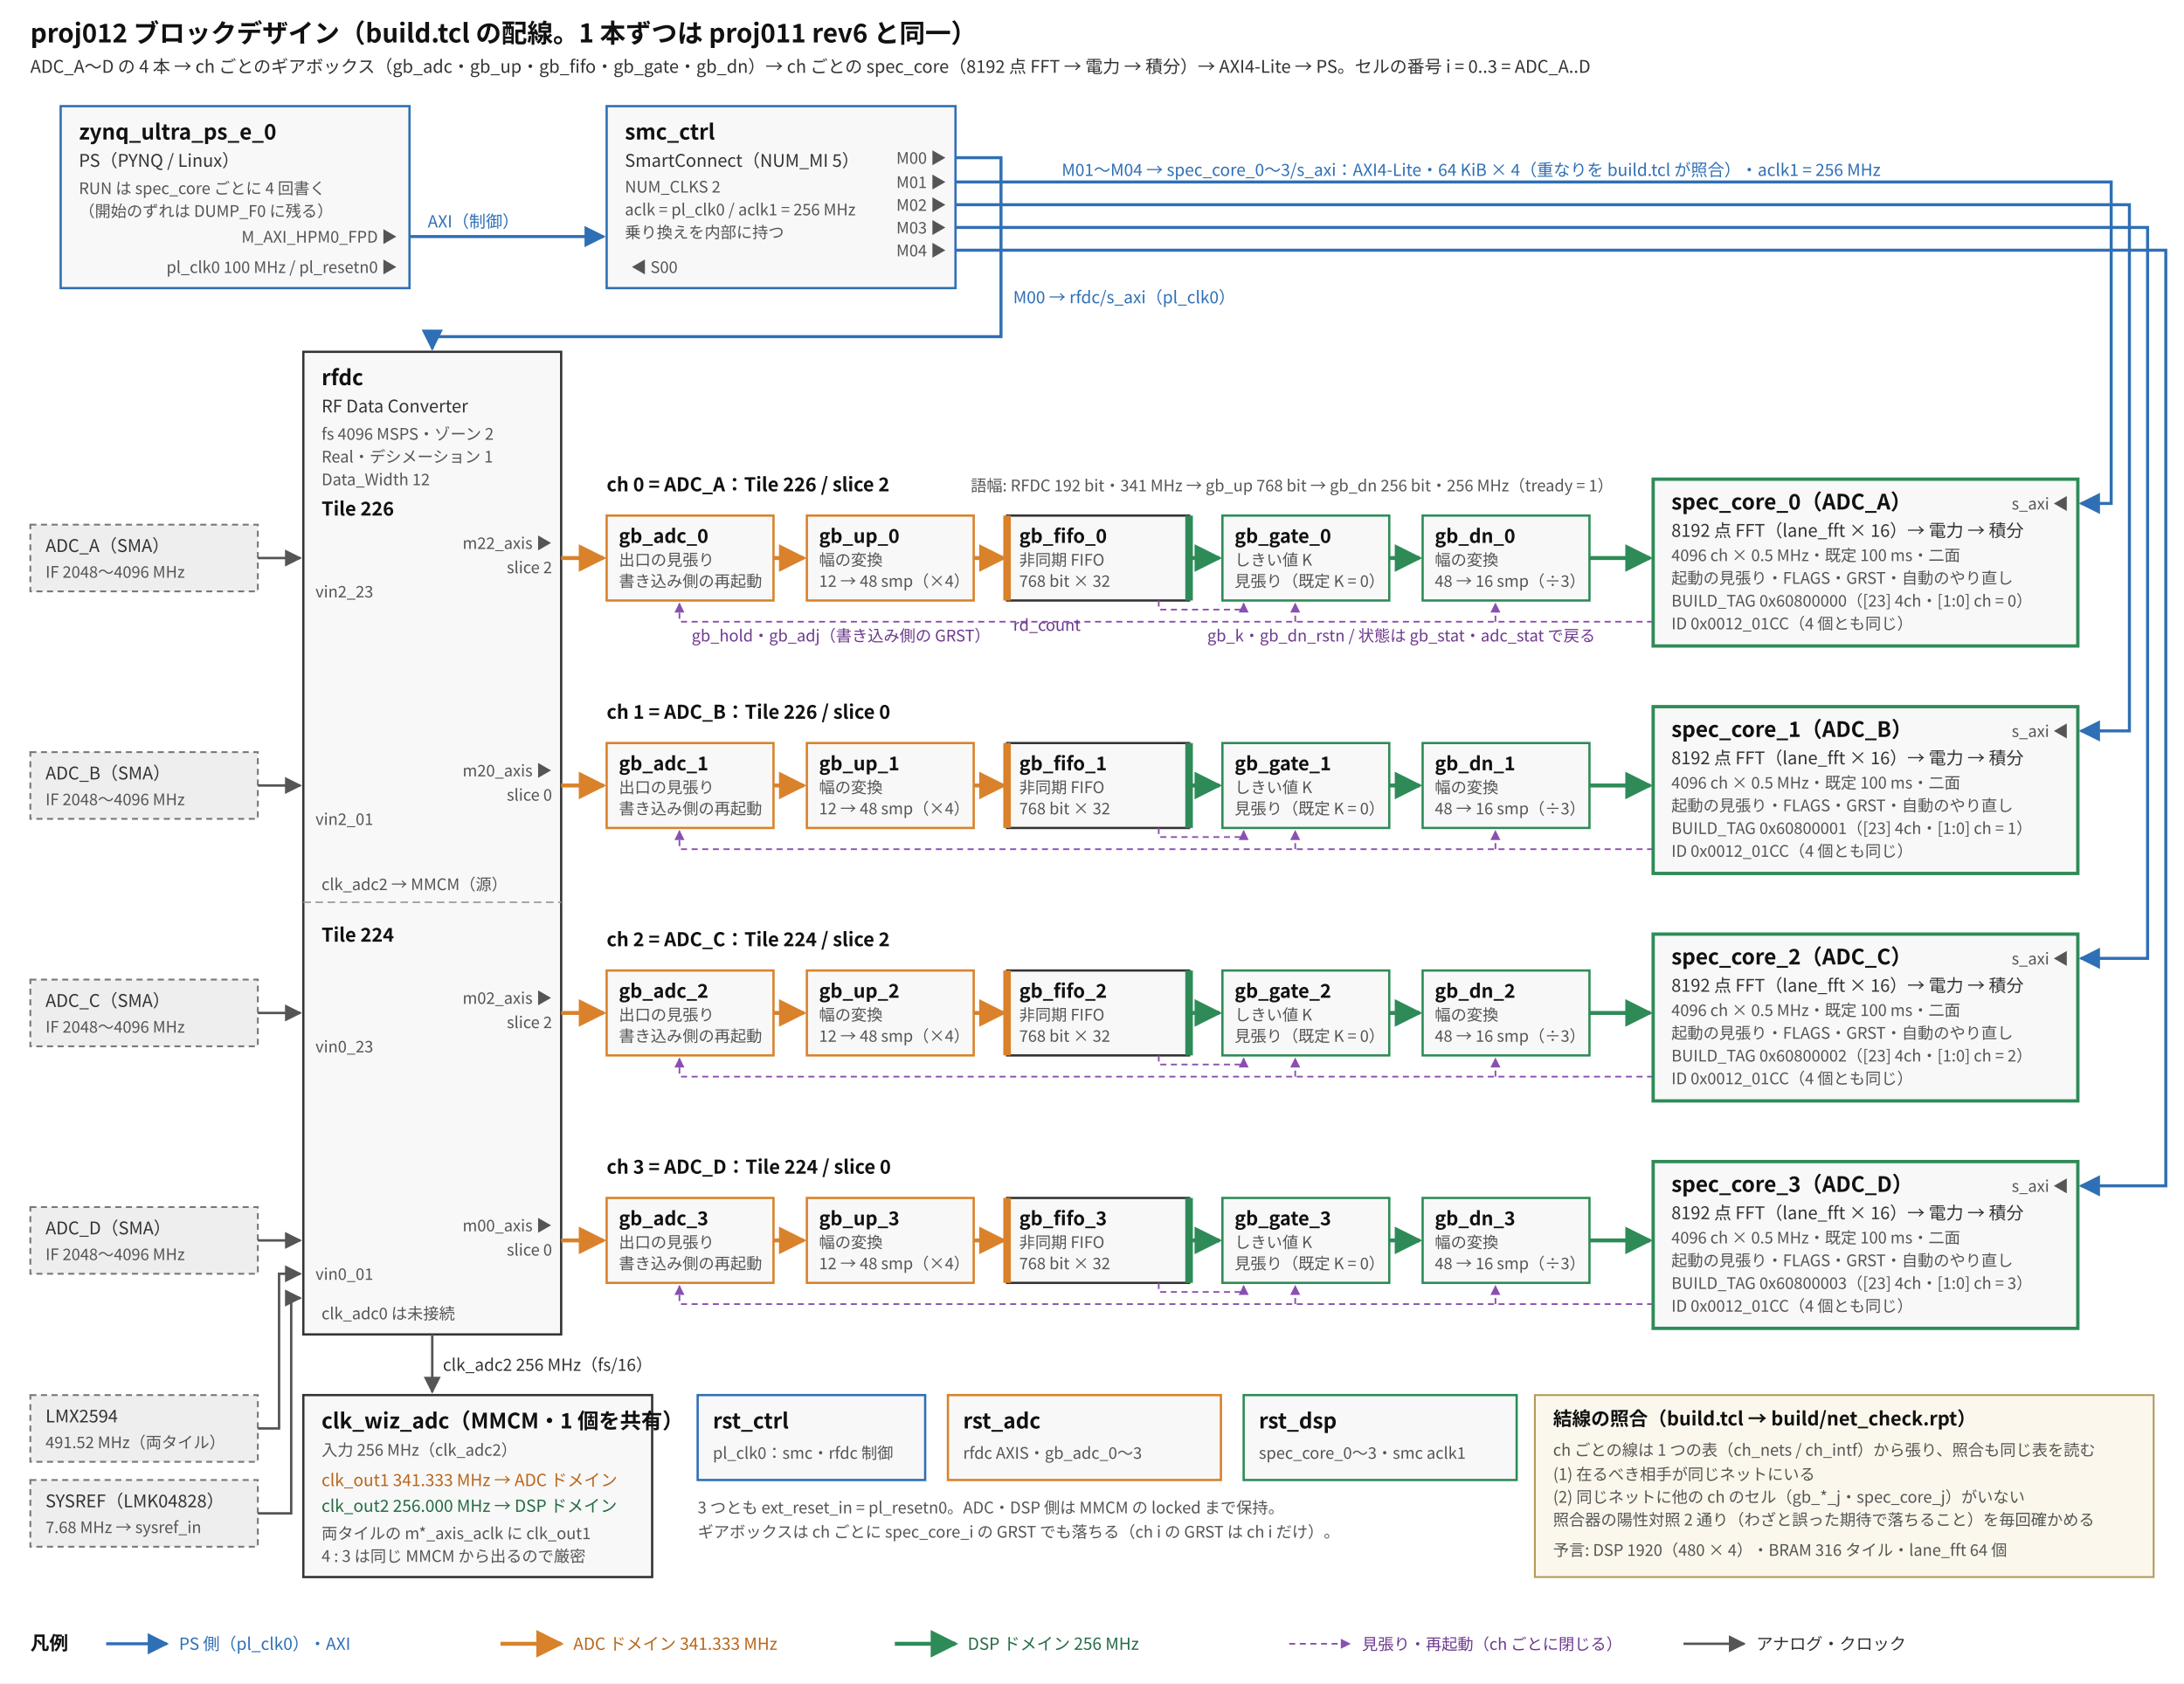
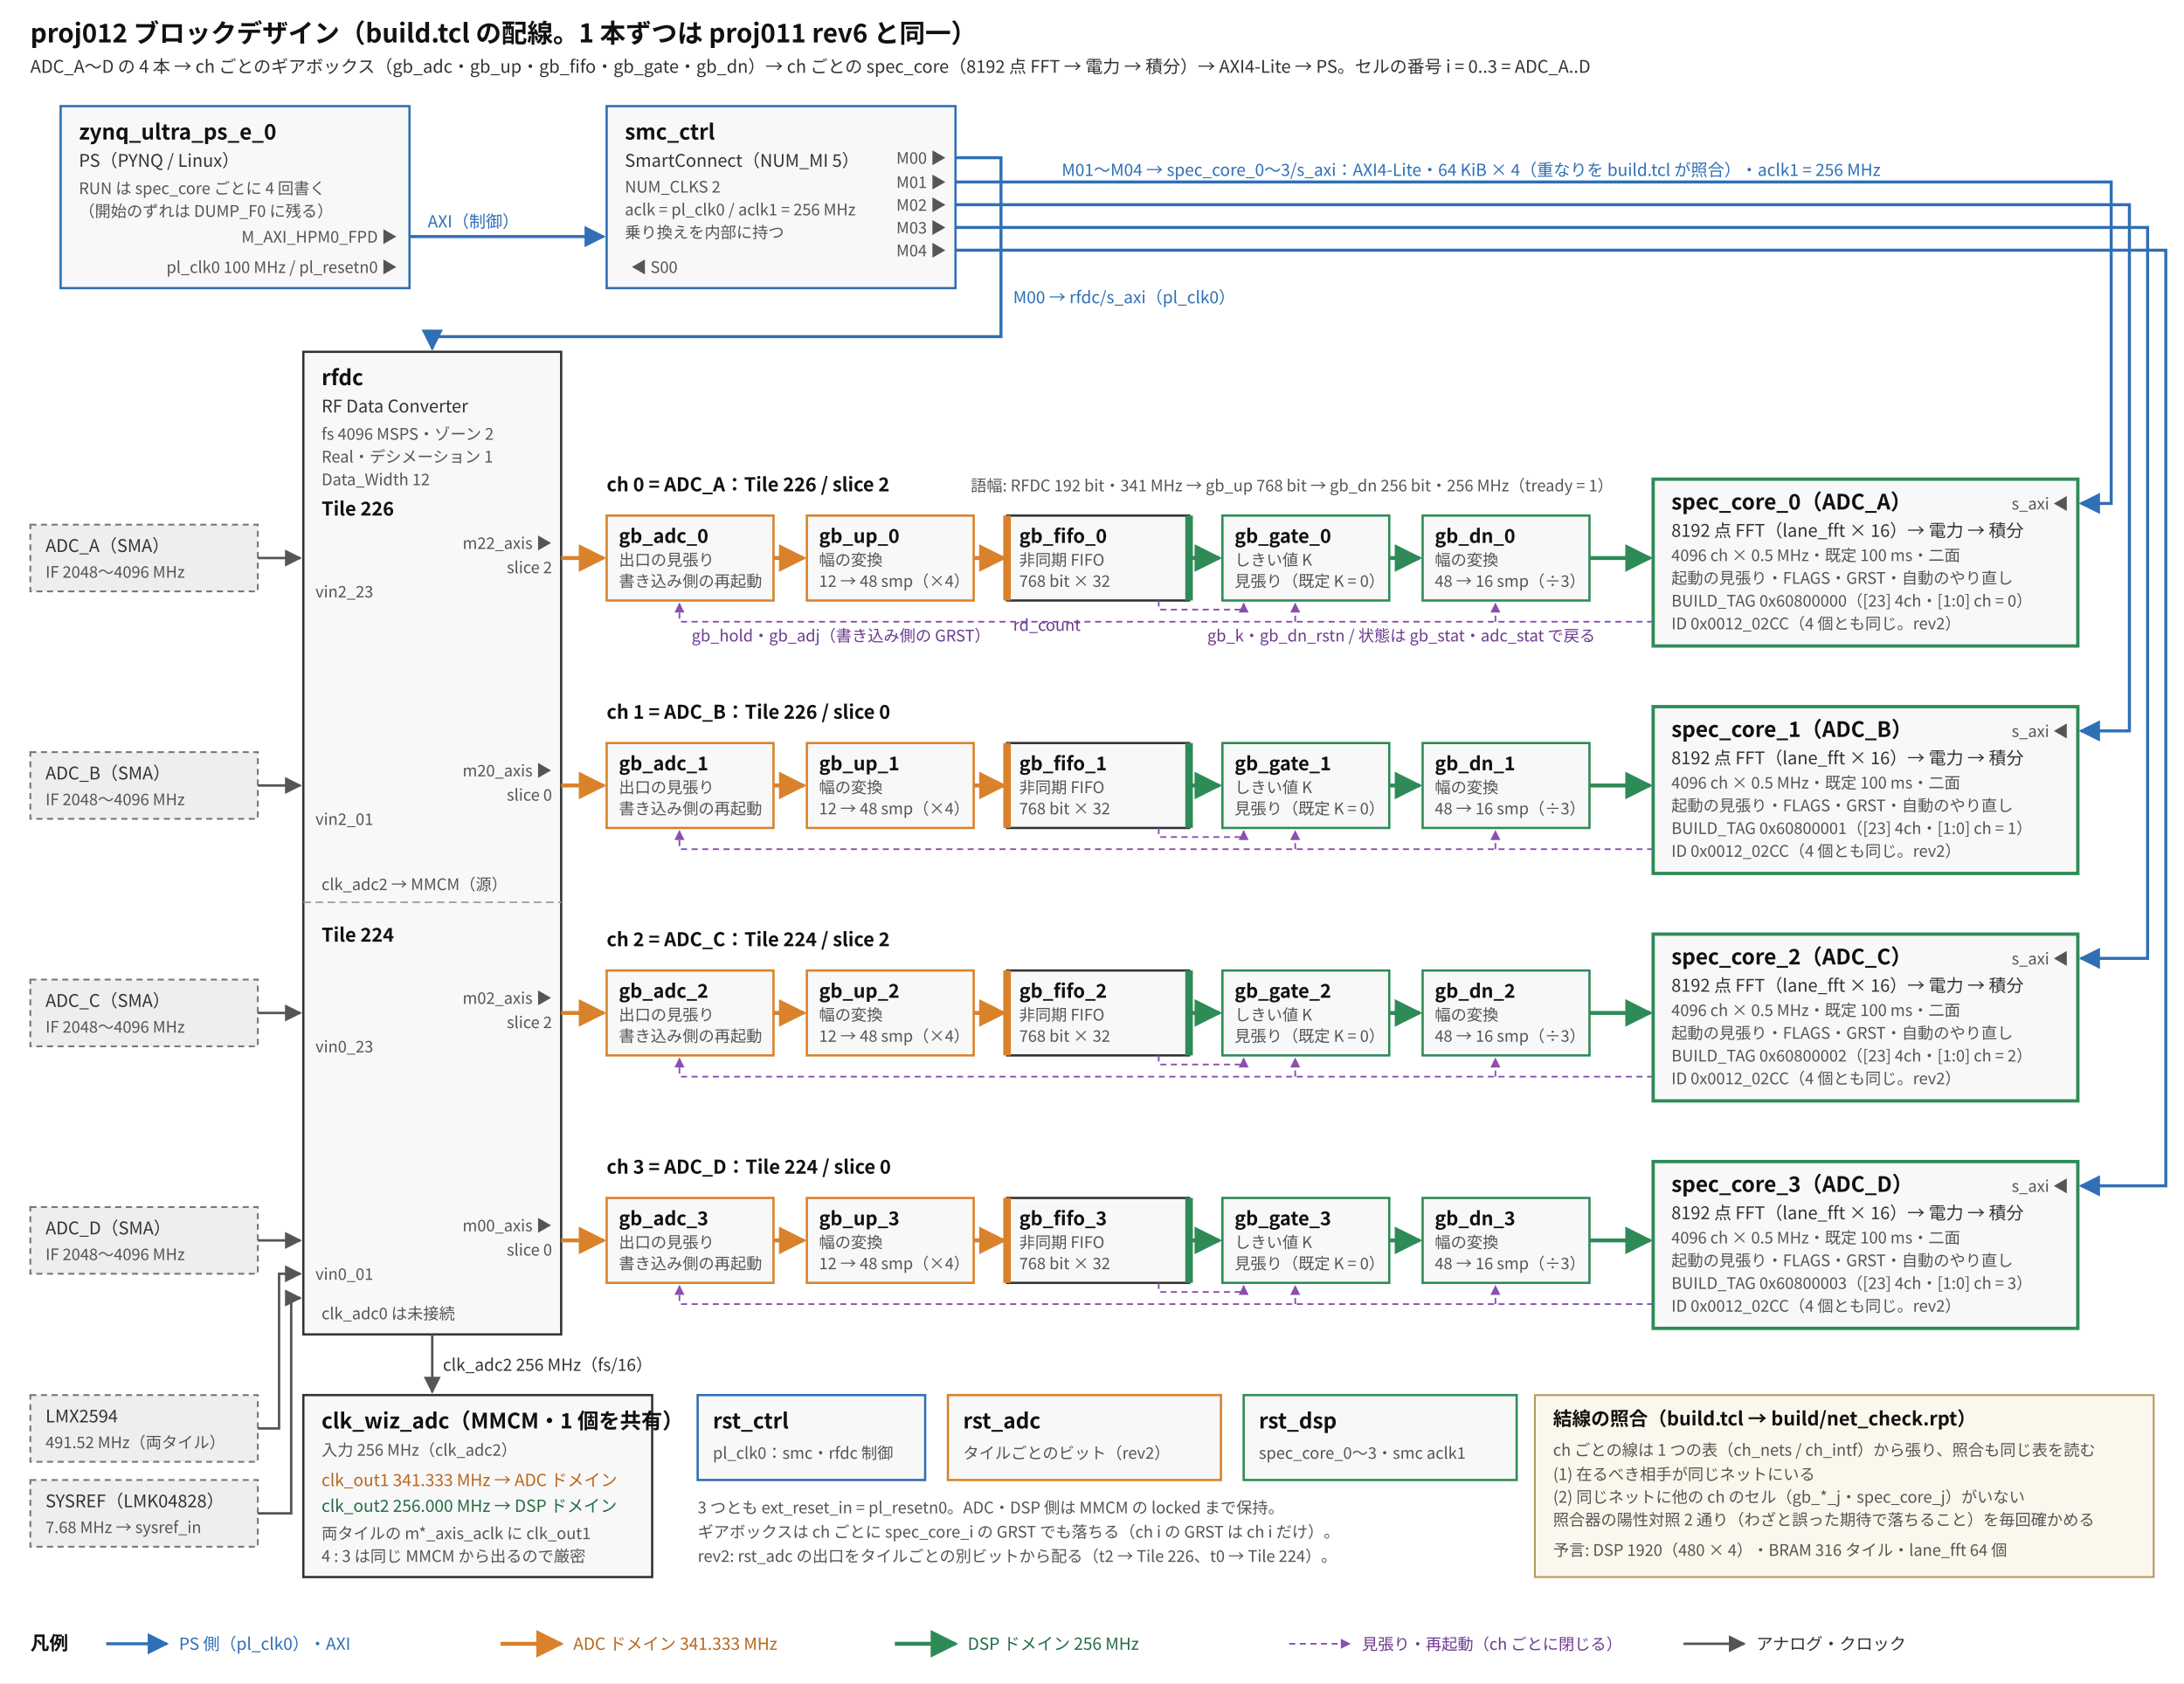
<svg xmlns="http://www.w3.org/2000/svg" viewBox="0 0 1440 1110" width="1440" height="1110" font-family="'Hiragino Sans','Noto Sans CJK JP','Yu Gothic',sans-serif">
  <defs>
    <marker id="aB" viewBox="0 0 10 10" refX="9" refY="5" markerWidth="7" markerHeight="7" orient="auto">
      <path d="M0,0 L10,5 L0,10 z" fill="#2f6fb5" />
    </marker>
    <marker id="aO" viewBox="0 0 10 10" refX="9" refY="5" markerWidth="7" markerHeight="7" orient="auto">
      <path d="M0,0 L10,5 L0,10 z" fill="#d9822b" />
    </marker>
    <marker id="aG" viewBox="0 0 10 10" refX="9" refY="5" markerWidth="7" markerHeight="7" orient="auto">
      <path d="M0,0 L10,5 L0,10 z" fill="#2e8b57" />
    </marker>
    <marker id="aK" viewBox="0 0 10 10" refX="9" refY="5" markerWidth="7" markerHeight="7" orient="auto">
      <path d="M0,0 L10,5 L0,10 z" fill="#555" />
    </marker>
    <marker id="aP" viewBox="0 0 10 10" refX="9" refY="5" markerWidth="6" markerHeight="6" orient="auto">
      <path d="M0,0 L10,5 L0,10 z" fill="#8a4fb0" />
    </marker>
    <style>
      .blk  { fill:#f8f8f8; stroke:#333; stroke-width:1.5; }
      .sub  { fill:#ffffff; stroke:#2e8b57; stroke-width:1.2; }
      .ext  { fill:#eeeeee; stroke:#777; stroke-width:1.2; stroke-dasharray:4 3; }
      .note { fill:#fbf7ec; stroke:#b39a5a; stroke-width:1.2; }
      .t    { font-size:14px; font-weight:bold; fill:#111; }
      .tm   { font-size:12.5px; font-weight:bold; fill:#111; }
      .s    { font-size:11.5px; fill:#333; }
      .xs   { font-size:10.5px; fill:#555; }
      .wB   { stroke:#2f6fb5; stroke-width:2.0; fill:none; marker-end:url(#aB); }
      .wO   { stroke:#d9822b; stroke-width:2.6; fill:none; marker-end:url(#aO); }
      .wG   { stroke:#2e8b57; stroke-width:2.6; fill:none; marker-end:url(#aG); }
      .wK   { stroke:#555; stroke-width:1.6; fill:none; marker-end:url(#aK); }
      .wP   { stroke:#8a4fb0; stroke-width:1.1; fill:none; stroke-dasharray:4 3; marker-end:url(#aP); }
      .lb   { font-size:11px; fill:#333; }
      .lbB  { font-size:11px; fill:#2f6fb5; }
      .lbO  { font-size:11px; fill:#b8661a; }
      .lbG  { font-size:11px; fill:#236b43; }
      .lbP  { font-size:10.5px; fill:#6d3a8e; }
    </style>
  </defs>
  <rect x="0" y="0" width="1440" height="1110" fill="#ffffff" />
  <text x="20" y="28" class="s" style="font-size:17px;font-weight:bold;fill:#111">proj012 ブロックデザイン（build.tcl の配線。1 本ずつは proj011 rev6 と同一）</text>
  <text x="20" y="48" class="s">ADC_A〜D の 4 本 → ch ごとのギアボックス（gb_adc・gb_up・gb_fifo・gb_gate・gb_dn）→ ch ごとの spec_core（8192 点 FFT → 電力 → 積分）→ AXI4-Lite → PS。セルの番号 i = 0..3 = ADC_A..D</text>
  <rect class="blk" x="40" y="70" width="230" height="120" style="stroke:#2f6fb5" />
  <text x="52" y="92" class="t">zynq_ultra_ps_e_0</text>
  <text x="52" y="110" class="s">PS（PYNQ / Linux）</text>
  <text x="52" y="128" class="xs">RUN は spec_core ごとに 4 回書く</text>
  <text x="52" y="143" class="xs">（開始のずれは DUMP_F0 に残る）</text>
  <text x="262" y="160" class="xs" text-anchor="end">M_AXI_HPM0_FPD ▶</text>
  <text x="262" y="180" class="xs" text-anchor="end">pl_clk0 100 MHz / pl_resetn0 ▶</text>
  <rect class="blk" x="400" y="70" width="230" height="120" style="stroke:#2f6fb5" />
  <text x="412" y="92" class="t">smc_ctrl</text>
  <text x="412" y="110" class="s">SmartConnect（NUM_MI 5）</text>
  <text x="412" y="127" class="xs">NUM_CLKS 2</text>
  <text x="412" y="142" class="xs">aclk = pl_clk0 / aclk1 = 256 MHz</text>
  <text x="412" y="157" class="xs">乗り換えを内部に持つ</text>
  <text x="416" y="180" class="xs">◀ S00</text>
  <text x="624" y="108" class="xs" text-anchor="end">M00 ▶</text>
  <text x="624" y="124" class="xs" text-anchor="end">M01 ▶</text>
  <text x="624" y="139" class="xs" text-anchor="end">M02 ▶</text>
  <text x="624" y="154" class="xs" text-anchor="end">M03 ▶</text>
  <text x="624" y="169" class="xs" text-anchor="end">M04 ▶</text>
  <path class="wB" d="M270,156 L398,156" />
  <text x="282" y="150" class="lbB">AXI（制御）</text>
  <rect class="blk" x="200" y="232" width="170" height="648" />
  <text x="212" y="254" class="t">rfdc</text>
  <text x="212" y="272" class="s">RF Data Converter</text>
  <text x="212" y="290" class="xs">fs 4096 MSPS・ゾーン 2</text>
  <text x="212" y="305" class="xs">Real・デシメーション 1</text>
  <text x="212" y="320" class="xs">Data_Width 12</text>
  <line x1="200" y1="595" x2="370" y2="595" stroke="#999" stroke-dasharray="5 3" />
  <text x="212" y="340" class="tm">Tile 226</text>
  <text x="212" y="621" class="tm">Tile 224</text>
  <text x="212" y="587" class="xs">clk_adc2 → MMCM（源）</text>
  <text x="212" y="870" class="xs">clk_adc0 は未接続</text>
  <path class="wB" d="M630,104 L660,104 L660,222 L285,222 L285,230" />
  <text x="668" y="200" class="lbB">M00 → rfdc/s_axi（pl_clk0）</text>
  <path class="wB" d="M630,120 L1392,120 L1392,332 L1372,332" />
  <path class="wB" d="M630,135 L1404,135 L1404,482 L1372,482" />
  <path class="wB" d="M630,150 L1416,150 L1416,632 L1372,632" />
  <path class="wB" d="M630,165 L1428,165 L1428,782 L1372,782" />
  <text x="700" y="116" class="lbB">M01〜M04 → spec_core_0〜3/s_axi：AXI4-Lite・64 KiB × 4（重なりを build.tcl が照合）・aclk1 = 256 MHz</text>
  <rect class="ext" x="20" y="346" width="150" height="44" />
  <text x="30" y="364" class="s">ADC_A（SMA）</text>
  <text x="30" y="381" class="xs">IF 2048〜4096 MHz</text>
  <path class="wK" d="M170,368 L198,368" />
  <text x="208" y="394" class="xs">vin2_23</text>
  <text x="364" y="362" class="xs" text-anchor="end">m22_axis ▶</text>
  <text x="364" y="378" class="xs" text-anchor="end">slice 2</text>
  <text x="400" y="324" class="tm">ch 0 = ADC_A：Tile 226 / slice 2</text>
  <path class="wO" d="M370,368 L398,368" />
  <rect class="blk" x="400" y="340" width="110" height="56" style="stroke:#d9822b" />
  <text x="408" y="358" class="tm">gb_adc_0</text>
  <text x="408" y="373" class="xs">出口の見張り</text>
  <text x="408" y="387" class="xs">書き込み側の再起動</text>
  <path class="wO" d="M510,368 L530,368" />
  <rect class="blk" x="532" y="340" width="110" height="56" style="stroke:#d9822b" />
  <text x="540" y="358" class="tm">gb_up_0</text>
  <text x="540" y="373" class="xs">幅の変換</text>
  <text x="540" y="387" class="xs">12 → 48 smp（×4）</text>
  <path class="wO" d="M642,368 L662,368" />
  <rect class="blk" x="664" y="340" width="120" height="56" style="stroke:#333" />
  <line x1="664" y1="340" x2="664" y2="396" stroke="#d9822b" stroke-width="5" />
  <line x1="784" y1="340" x2="784" y2="396" stroke="#2e8b57" stroke-width="5" />
  <text x="672" y="358" class="tm">gb_fifo_0</text>
  <text x="672" y="373" class="xs">非同期 FIFO</text>
  <text x="672" y="387" class="xs">768 bit × 32</text>
  <path class="wG" d="M784,368 L804,368" />
  <rect class="blk" x="806" y="340" width="110" height="56" style="stroke:#2e8b57" />
  <text x="814" y="358" class="tm">gb_gate_0</text>
  <text x="814" y="373" class="xs">しきい値 K</text>
  <text x="814" y="387" class="xs">見張り（既定 K = 0）</text>
  <path class="wG" d="M916,368 L936,368" />
  <rect class="blk" x="938" y="340" width="110" height="56" style="stroke:#2e8b57" />
  <text x="946" y="358" class="tm">gb_dn_0</text>
  <text x="946" y="373" class="xs">幅の変換</text>
  <text x="946" y="387" class="xs">48 → 16 smp（÷3）</text>
  <path class="wG" d="M1048,368 L1088,368" />
  <text x="640" y="324" class="xs">語幅: RFDC 192 bit・341 MHz → gb_up 768 bit → gb_dn 256 bit・256 MHz（tready = 1）</text>
  <path class="wP" d="M1090,410 L448,410 L448,398" />
  <path class="wP" d="M854,410 L854,398" />
  <path class="wP" d="M986,410 L986,398" />
  <path class="wP" d="M764,396 L764,402 L820,402 L820,398" />
  <text x="456" y="423" class="lbP">gb_hold・gb_adj（書き込み側の GRST）</text>
  <text x="796" y="423" class="lbP">gb_k・gb_dn_rstn / 状態は gb_stat・adc_stat で戻る</text>
  <text x="668" y="416" class="lbP">rd_count</text>
  <rect class="blk" x="1090" y="316" width="280" height="110" style="stroke:#2e8b57;stroke-width:2.2" />
  <text x="1102" y="336" class="t">spec_core_0（ADC_A）</text>
  <text x="1102" y="354" class="s">8192 点 FFT（lane_fft × 16）→ 電力 → 積分</text>
  <text x="1102" y="370" class="xs">4096 ch × 0.5 MHz・既定 100 ms・二面</text>
  <text x="1102" y="385" class="xs">起動の見張り・FLAGS・GRST・自動のやり直し</text>
  <text x="1102" y="400" class="xs">BUILD_TAG 0x60800000（[23] 4ch・[1:0] ch = 0）</text>
-   <text x="1102" y="415" class="xs">ID 0x0012_01CC（4 個とも同じ）</text>
+   <text x="1102" y="415" class="xs">ID 0x0012_02CC（4 個とも同じ。rev2）</text>
  <text x="1364" y="336" class="xs" text-anchor="end">s_axi ◀</text>
  <rect class="ext" x="20" y="496" width="150" height="44" />
  <text x="30" y="514" class="s">ADC_B（SMA）</text>
  <text x="30" y="531" class="xs">IF 2048〜4096 MHz</text>
  <path class="wK" d="M170,518 L198,518" />
  <text x="208" y="544" class="xs">vin2_01</text>
  <text x="364" y="512" class="xs" text-anchor="end">m20_axis ▶</text>
  <text x="364" y="528" class="xs" text-anchor="end">slice 0</text>
  <text x="400" y="474" class="tm">ch 1 = ADC_B：Tile 226 / slice 0</text>
  <path class="wO" d="M370,518 L398,518" />
  <rect class="blk" x="400" y="490" width="110" height="56" style="stroke:#d9822b" />
  <text x="408" y="508" class="tm">gb_adc_1</text>
  <text x="408" y="523" class="xs">出口の見張り</text>
  <text x="408" y="537" class="xs">書き込み側の再起動</text>
  <path class="wO" d="M510,518 L530,518" />
  <rect class="blk" x="532" y="490" width="110" height="56" style="stroke:#d9822b" />
  <text x="540" y="508" class="tm">gb_up_1</text>
  <text x="540" y="523" class="xs">幅の変換</text>
  <text x="540" y="537" class="xs">12 → 48 smp（×4）</text>
  <path class="wO" d="M642,518 L662,518" />
  <rect class="blk" x="664" y="490" width="120" height="56" style="stroke:#333" />
  <line x1="664" y1="490" x2="664" y2="546" stroke="#d9822b" stroke-width="5" />
  <line x1="784" y1="490" x2="784" y2="546" stroke="#2e8b57" stroke-width="5" />
  <text x="672" y="508" class="tm">gb_fifo_1</text>
  <text x="672" y="523" class="xs">非同期 FIFO</text>
  <text x="672" y="537" class="xs">768 bit × 32</text>
  <path class="wG" d="M784,518 L804,518" />
  <rect class="blk" x="806" y="490" width="110" height="56" style="stroke:#2e8b57" />
  <text x="814" y="508" class="tm">gb_gate_1</text>
  <text x="814" y="523" class="xs">しきい値 K</text>
  <text x="814" y="537" class="xs">見張り（既定 K = 0）</text>
  <path class="wG" d="M916,518 L936,518" />
  <rect class="blk" x="938" y="490" width="110" height="56" style="stroke:#2e8b57" />
  <text x="946" y="508" class="tm">gb_dn_1</text>
  <text x="946" y="523" class="xs">幅の変換</text>
  <text x="946" y="537" class="xs">48 → 16 smp（÷3）</text>
  <path class="wG" d="M1048,518 L1088,518" />
  <path class="wP" d="M1090,560 L448,560 L448,548" />
  <path class="wP" d="M854,560 L854,548" />
  <path class="wP" d="M986,560 L986,548" />
  <path class="wP" d="M764,546 L764,552 L820,552 L820,548" />
  <rect class="blk" x="1090" y="466" width="280" height="110" style="stroke:#2e8b57;stroke-width:2.2" />
  <text x="1102" y="486" class="t">spec_core_1（ADC_B）</text>
  <text x="1102" y="504" class="s">8192 点 FFT（lane_fft × 16）→ 電力 → 積分</text>
  <text x="1102" y="520" class="xs">4096 ch × 0.5 MHz・既定 100 ms・二面</text>
  <text x="1102" y="535" class="xs">起動の見張り・FLAGS・GRST・自動のやり直し</text>
  <text x="1102" y="550" class="xs">BUILD_TAG 0x60800001（[23] 4ch・[1:0] ch = 1）</text>
-   <text x="1102" y="565" class="xs">ID 0x0012_01CC（4 個とも同じ）</text>
+   <text x="1102" y="565" class="xs">ID 0x0012_02CC（4 個とも同じ。rev2）</text>
  <text x="1364" y="486" class="xs" text-anchor="end">s_axi ◀</text>
  <rect class="ext" x="20" y="646" width="150" height="44" />
  <text x="30" y="664" class="s">ADC_C（SMA）</text>
  <text x="30" y="681" class="xs">IF 2048〜4096 MHz</text>
  <path class="wK" d="M170,668 L198,668" />
  <text x="208" y="694" class="xs">vin0_23</text>
  <text x="364" y="662" class="xs" text-anchor="end">m02_axis ▶</text>
  <text x="364" y="678" class="xs" text-anchor="end">slice 2</text>
  <text x="400" y="624" class="tm">ch 2 = ADC_C：Tile 224 / slice 2</text>
  <path class="wO" d="M370,668 L398,668" />
  <rect class="blk" x="400" y="640" width="110" height="56" style="stroke:#d9822b" />
  <text x="408" y="658" class="tm">gb_adc_2</text>
  <text x="408" y="673" class="xs">出口の見張り</text>
  <text x="408" y="687" class="xs">書き込み側の再起動</text>
  <path class="wO" d="M510,668 L530,668" />
  <rect class="blk" x="532" y="640" width="110" height="56" style="stroke:#d9822b" />
  <text x="540" y="658" class="tm">gb_up_2</text>
  <text x="540" y="673" class="xs">幅の変換</text>
  <text x="540" y="687" class="xs">12 → 48 smp（×4）</text>
  <path class="wO" d="M642,668 L662,668" />
  <rect class="blk" x="664" y="640" width="120" height="56" style="stroke:#333" />
  <line x1="664" y1="640" x2="664" y2="696" stroke="#d9822b" stroke-width="5" />
  <line x1="784" y1="640" x2="784" y2="696" stroke="#2e8b57" stroke-width="5" />
  <text x="672" y="658" class="tm">gb_fifo_2</text>
  <text x="672" y="673" class="xs">非同期 FIFO</text>
  <text x="672" y="687" class="xs">768 bit × 32</text>
  <path class="wG" d="M784,668 L804,668" />
  <rect class="blk" x="806" y="640" width="110" height="56" style="stroke:#2e8b57" />
  <text x="814" y="658" class="tm">gb_gate_2</text>
  <text x="814" y="673" class="xs">しきい値 K</text>
  <text x="814" y="687" class="xs">見張り（既定 K = 0）</text>
  <path class="wG" d="M916,668 L936,668" />
  <rect class="blk" x="938" y="640" width="110" height="56" style="stroke:#2e8b57" />
  <text x="946" y="658" class="tm">gb_dn_2</text>
  <text x="946" y="673" class="xs">幅の変換</text>
  <text x="946" y="687" class="xs">48 → 16 smp（÷3）</text>
  <path class="wG" d="M1048,668 L1088,668" />
  <path class="wP" d="M1090,710 L448,710 L448,698" />
  <path class="wP" d="M854,710 L854,698" />
  <path class="wP" d="M986,710 L986,698" />
  <path class="wP" d="M764,696 L764,702 L820,702 L820,698" />
  <rect class="blk" x="1090" y="616" width="280" height="110" style="stroke:#2e8b57;stroke-width:2.2" />
  <text x="1102" y="636" class="t">spec_core_2（ADC_C）</text>
  <text x="1102" y="654" class="s">8192 点 FFT（lane_fft × 16）→ 電力 → 積分</text>
  <text x="1102" y="670" class="xs">4096 ch × 0.5 MHz・既定 100 ms・二面</text>
  <text x="1102" y="685" class="xs">起動の見張り・FLAGS・GRST・自動のやり直し</text>
  <text x="1102" y="700" class="xs">BUILD_TAG 0x60800002（[23] 4ch・[1:0] ch = 2）</text>
-   <text x="1102" y="715" class="xs">ID 0x0012_01CC（4 個とも同じ）</text>
+   <text x="1102" y="715" class="xs">ID 0x0012_02CC（4 個とも同じ。rev2）</text>
  <text x="1364" y="636" class="xs" text-anchor="end">s_axi ◀</text>
  <rect class="ext" x="20" y="796" width="150" height="44" />
  <text x="30" y="814" class="s">ADC_D（SMA）</text>
  <text x="30" y="831" class="xs">IF 2048〜4096 MHz</text>
  <path class="wK" d="M170,818 L198,818" />
  <text x="208" y="844" class="xs">vin0_01</text>
  <text x="364" y="812" class="xs" text-anchor="end">m00_axis ▶</text>
  <text x="364" y="828" class="xs" text-anchor="end">slice 0</text>
  <text x="400" y="774" class="tm">ch 3 = ADC_D：Tile 224 / slice 0</text>
  <path class="wO" d="M370,818 L398,818" />
  <rect class="blk" x="400" y="790" width="110" height="56" style="stroke:#d9822b" />
  <text x="408" y="808" class="tm">gb_adc_3</text>
  <text x="408" y="823" class="xs">出口の見張り</text>
  <text x="408" y="837" class="xs">書き込み側の再起動</text>
  <path class="wO" d="M510,818 L530,818" />
  <rect class="blk" x="532" y="790" width="110" height="56" style="stroke:#d9822b" />
  <text x="540" y="808" class="tm">gb_up_3</text>
  <text x="540" y="823" class="xs">幅の変換</text>
  <text x="540" y="837" class="xs">12 → 48 smp（×4）</text>
  <path class="wO" d="M642,818 L662,818" />
  <rect class="blk" x="664" y="790" width="120" height="56" style="stroke:#333" />
  <line x1="664" y1="790" x2="664" y2="846" stroke="#d9822b" stroke-width="5" />
  <line x1="784" y1="790" x2="784" y2="846" stroke="#2e8b57" stroke-width="5" />
  <text x="672" y="808" class="tm">gb_fifo_3</text>
  <text x="672" y="823" class="xs">非同期 FIFO</text>
  <text x="672" y="837" class="xs">768 bit × 32</text>
  <path class="wG" d="M784,818 L804,818" />
  <rect class="blk" x="806" y="790" width="110" height="56" style="stroke:#2e8b57" />
  <text x="814" y="808" class="tm">gb_gate_3</text>
  <text x="814" y="823" class="xs">しきい値 K</text>
  <text x="814" y="837" class="xs">見張り（既定 K = 0）</text>
  <path class="wG" d="M916,818 L936,818" />
  <rect class="blk" x="938" y="790" width="110" height="56" style="stroke:#2e8b57" />
  <text x="946" y="808" class="tm">gb_dn_3</text>
  <text x="946" y="823" class="xs">幅の変換</text>
  <text x="946" y="837" class="xs">48 → 16 smp（÷3）</text>
  <path class="wG" d="M1048,818 L1088,818" />
  <path class="wP" d="M1090,860 L448,860 L448,848" />
  <path class="wP" d="M854,860 L854,848" />
  <path class="wP" d="M986,860 L986,848" />
  <path class="wP" d="M764,846 L764,852 L820,852 L820,848" />
  <rect class="blk" x="1090" y="766" width="280" height="110" style="stroke:#2e8b57;stroke-width:2.2" />
  <text x="1102" y="786" class="t">spec_core_3（ADC_D）</text>
  <text x="1102" y="804" class="s">8192 点 FFT（lane_fft × 16）→ 電力 → 積分</text>
  <text x="1102" y="820" class="xs">4096 ch × 0.5 MHz・既定 100 ms・二面</text>
  <text x="1102" y="835" class="xs">起動の見張り・FLAGS・GRST・自動のやり直し</text>
  <text x="1102" y="850" class="xs">BUILD_TAG 0x60800003（[23] 4ch・[1:0] ch = 3）</text>
-   <text x="1102" y="865" class="xs">ID 0x0012_01CC（4 個とも同じ）</text>
+   <text x="1102" y="865" class="xs">ID 0x0012_02CC（4 個とも同じ。rev2）</text>
  <text x="1364" y="786" class="xs" text-anchor="end">s_axi ◀</text>
  <path class="wK" d="M285,880 L285,918" />
  <text x="292" y="904" class="lb">clk_adc2 256 MHz（fs/16）</text>
  <rect class="blk" x="200" y="920" width="230" height="120" />
  <text x="212" y="942" class="t">clk_wiz_adc（MMCM・1 個を共有）</text>
  <text x="212" y="960" class="xs">入力 256 MHz（clk_adc2）</text>
  <text x="212" y="980" class="lbO">clk_out1 341.333 MHz → ADC ドメイン</text>
  <text x="212" y="997" class="lbG">clk_out2 256.000 MHz → DSP ドメイン</text>
  <text x="212" y="1015" class="xs">両タイルの m*_axis_aclk に clk_out1</text>
  <text x="212" y="1030" class="xs">4 : 3 は同じ MMCM から出るので厳密</text>
  <rect class="blk" x="460" y="920" width="150" height="56" style="stroke:#2f6fb5" />
  <text x="470" y="942" class="t">rst_ctrl</text>
  <text x="470" y="962" class="xs">pl_clk0：smc・rfdc 制御</text>
  <rect class="blk" x="625" y="920" width="180" height="56" style="stroke:#d9822b" />
  <text x="635" y="942" class="t">rst_adc</text>
-   <text x="635" y="962" class="xs">rfdc AXIS・gb_adc_0〜3</text>
+   <text x="635" y="962" class="xs">タイルごとのビット（rev2）</text>
  <rect class="blk" x="820" y="920" width="180" height="56" style="stroke:#2e8b57" />
  <text x="830" y="942" class="t">rst_dsp</text>
  <text x="830" y="962" class="xs">spec_core_0〜3・smc aclk1</text>
  <text x="460" y="998" class="xs">3 つとも ext_reset_in = pl_resetn0。ADC・DSP 側は MMCM の locked まで保持。</text>
+   <text x="460" y="1030" class="xs">rev2: rst_adc の出口をタイルごとの別ビットから配る（t2 → Tile 226、t0 → Tile 224）。</text>
  <text x="460" y="1014" class="xs">ギアボックスは ch ごとに spec_core_i の GRST でも落ちる（ch i の GRST は ch i だけ）。</text>
  <rect class="ext" x="20" y="920" width="150" height="44" />
  <text x="30" y="938" class="s">LMX2594</text>
  <text x="30" y="955" class="xs">491.52 MHz（両タイル）</text>
  <rect class="ext" x="20" y="976" width="150" height="44" />
  <text x="30" y="994" class="s">SYSREF（LMK04828）</text>
  <text x="30" y="1011" class="xs">7.68 MHz → sysref_in</text>
  <path class="wK" d="M170,942 L184,942 L184,840 L198,840" />
  <path class="wK" d="M170,998 L192,998 L192,856 L198,856" />
  <rect class="note" x="1012" y="920" width="408" height="120" />
  <text x="1024" y="940" class="tm">結線の照合（build.tcl → build/net_check.rpt）</text>
  <text x="1024" y="960" class="xs">ch ごとの線は 1 つの表（ch_nets / ch_intf）から張り、照合も同じ表を読む</text>
  <text x="1024" y="976" class="xs">(1) 在るべき相手が同じネットにいる</text>
  <text x="1024" y="991" class="xs">(2) 同じネットに他の ch のセル（gb_*_j・spec_core_j）がいない</text>
  <text x="1024" y="1006" class="xs">照合器の陽性対照 2 通り（わざと誤った期待で落ちること）を毎回確かめる</text>
  <text x="1024" y="1026" class="xs">予言: DSP 1920（480 × 4）・BRAM 316 タイル・lane_fft 64 個</text>
  <text x="20" y="1088" class="tm">凡例</text>
  <path class="wB" d="M70,1084 L110,1084" />
  <text x="118" y="1088" class="lbB">PS 側（pl_clk0）・AXI</text>
  <path class="wO" d="M330,1084 L370,1084" />
  <text x="378" y="1088" class="lbO">ADC ドメイン 341.333 MHz</text>
  <path class="wG" d="M590,1084 L630,1084" />
  <text x="638" y="1088" class="lbG">DSP ドメイン 256 MHz</text>
  <path class="wP" d="M850,1084 L890,1084" />
  <text x="898" y="1088" class="lbP">見張り・再起動（ch ごとに閉じる）</text>
  <path class="wK" d="M1110,1084 L1150,1084" />
  <text x="1158" y="1088" class="lb">アナログ・クロック</text>
</svg>
